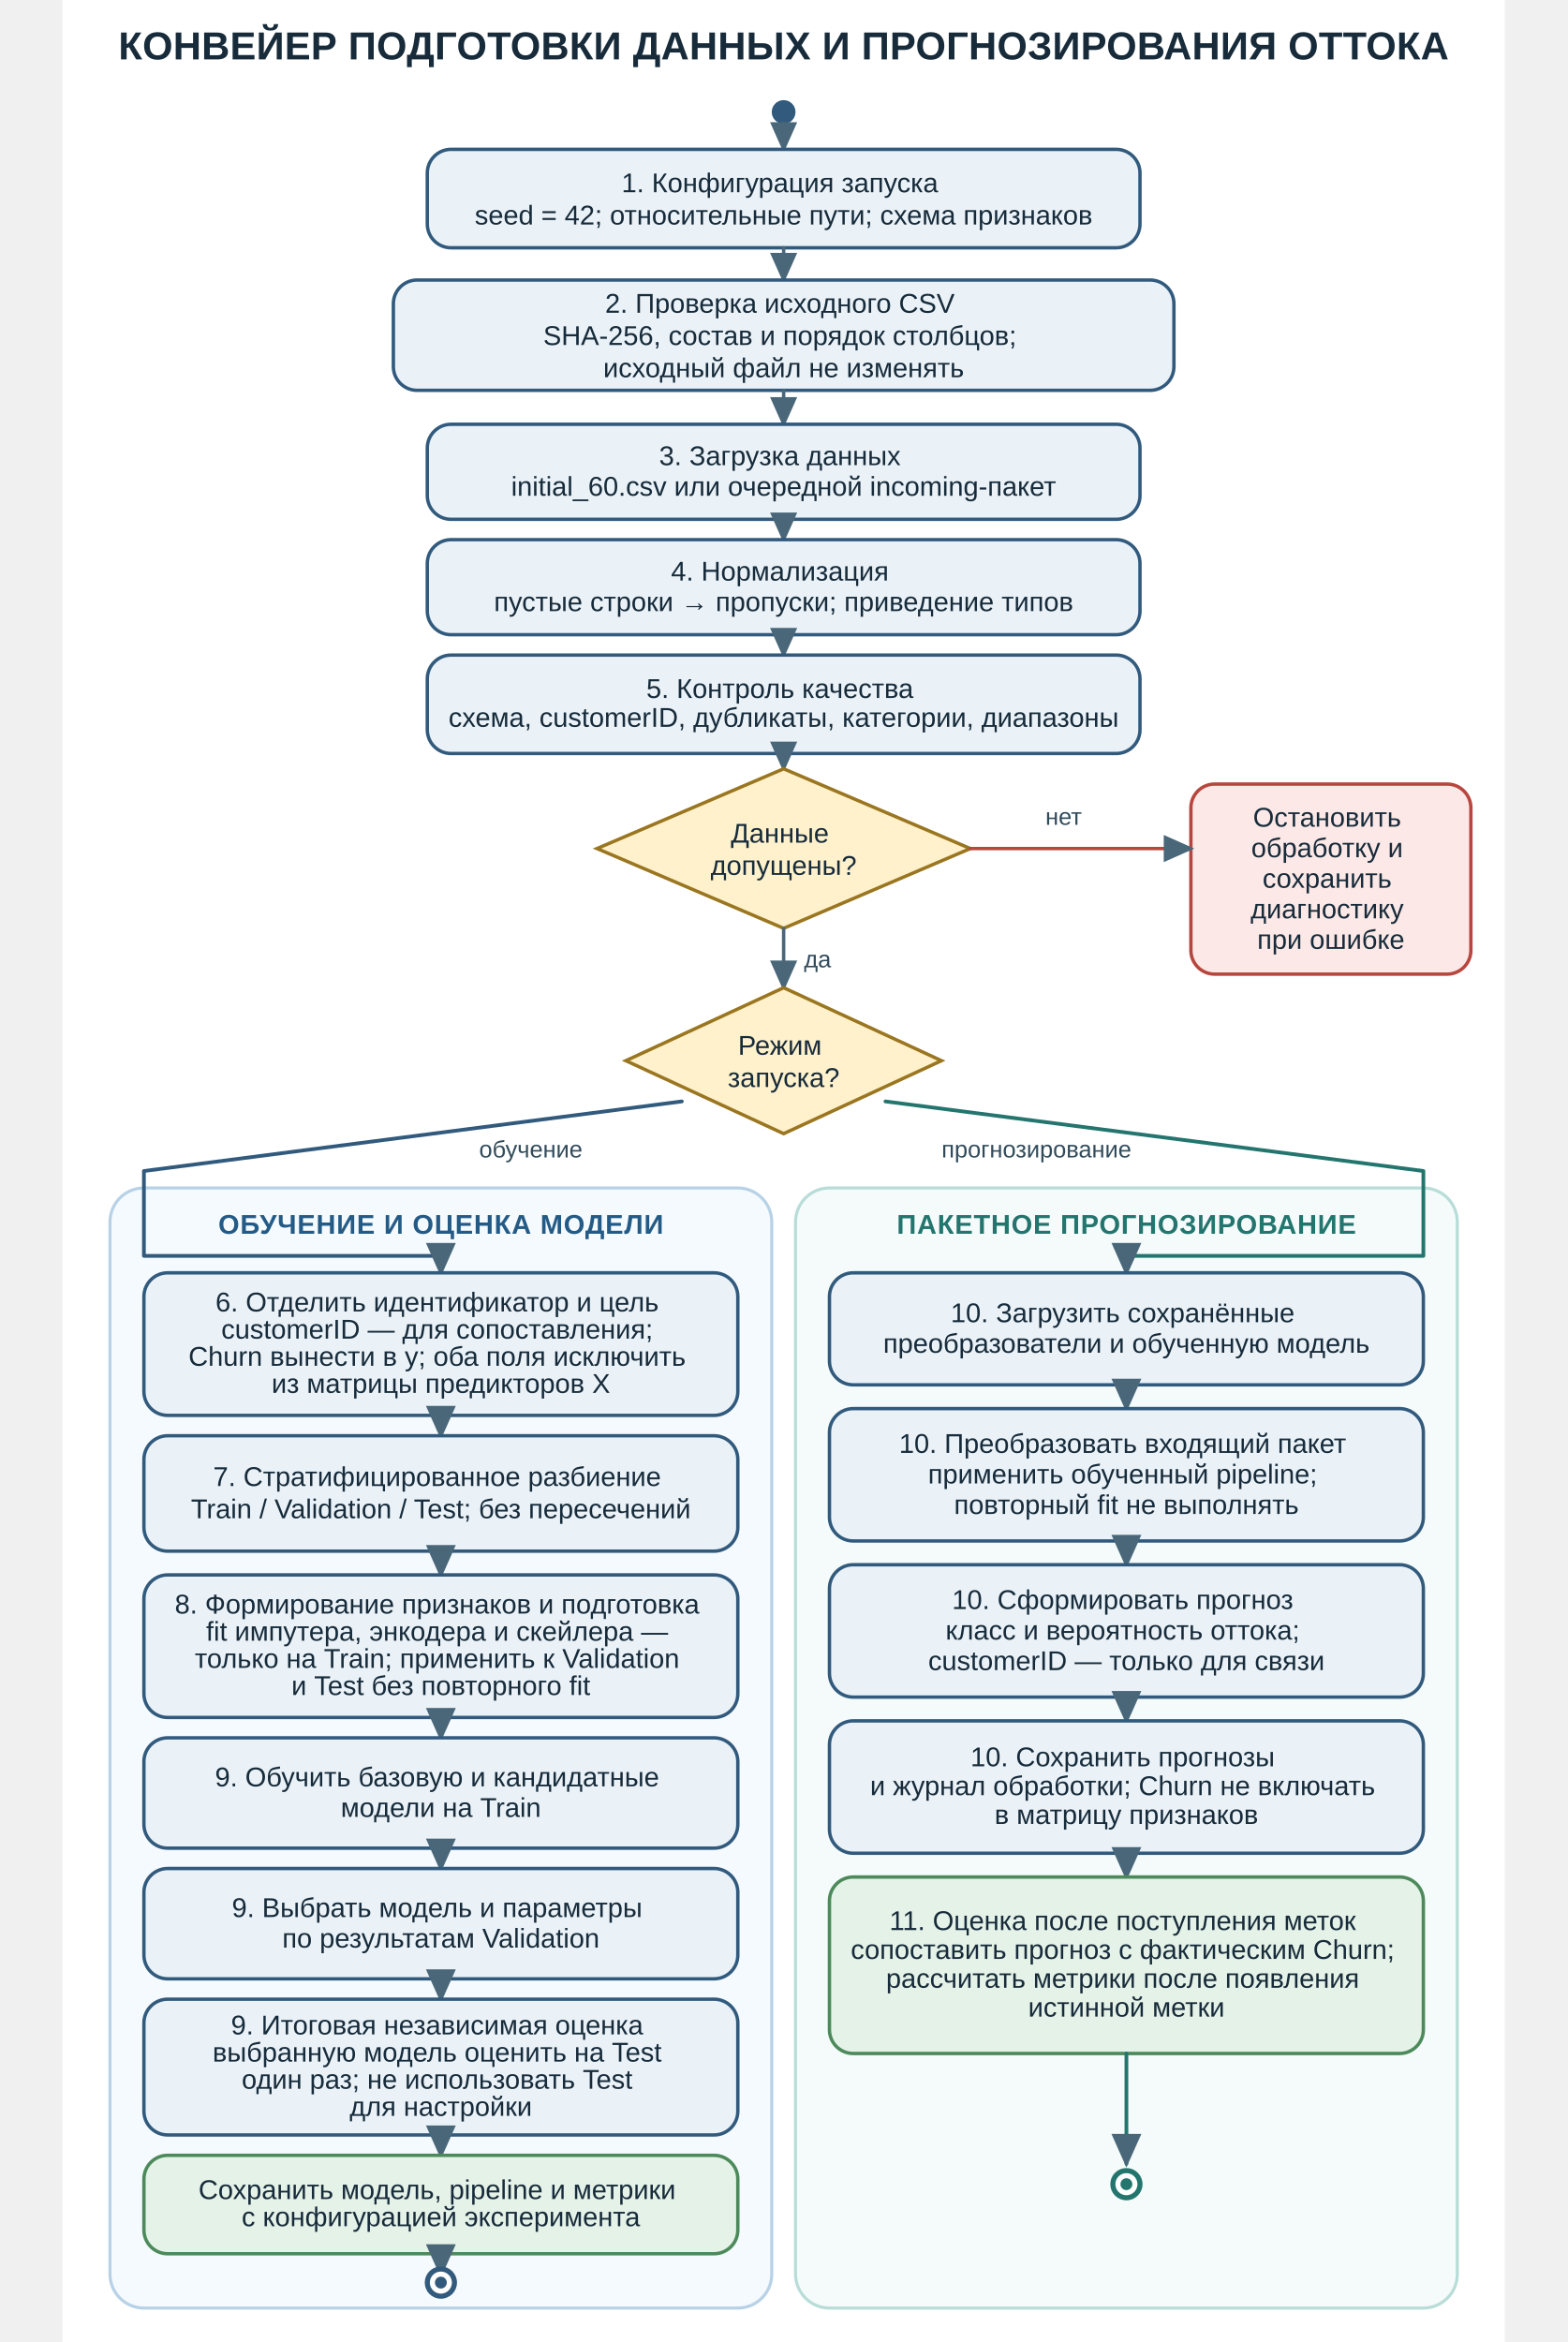
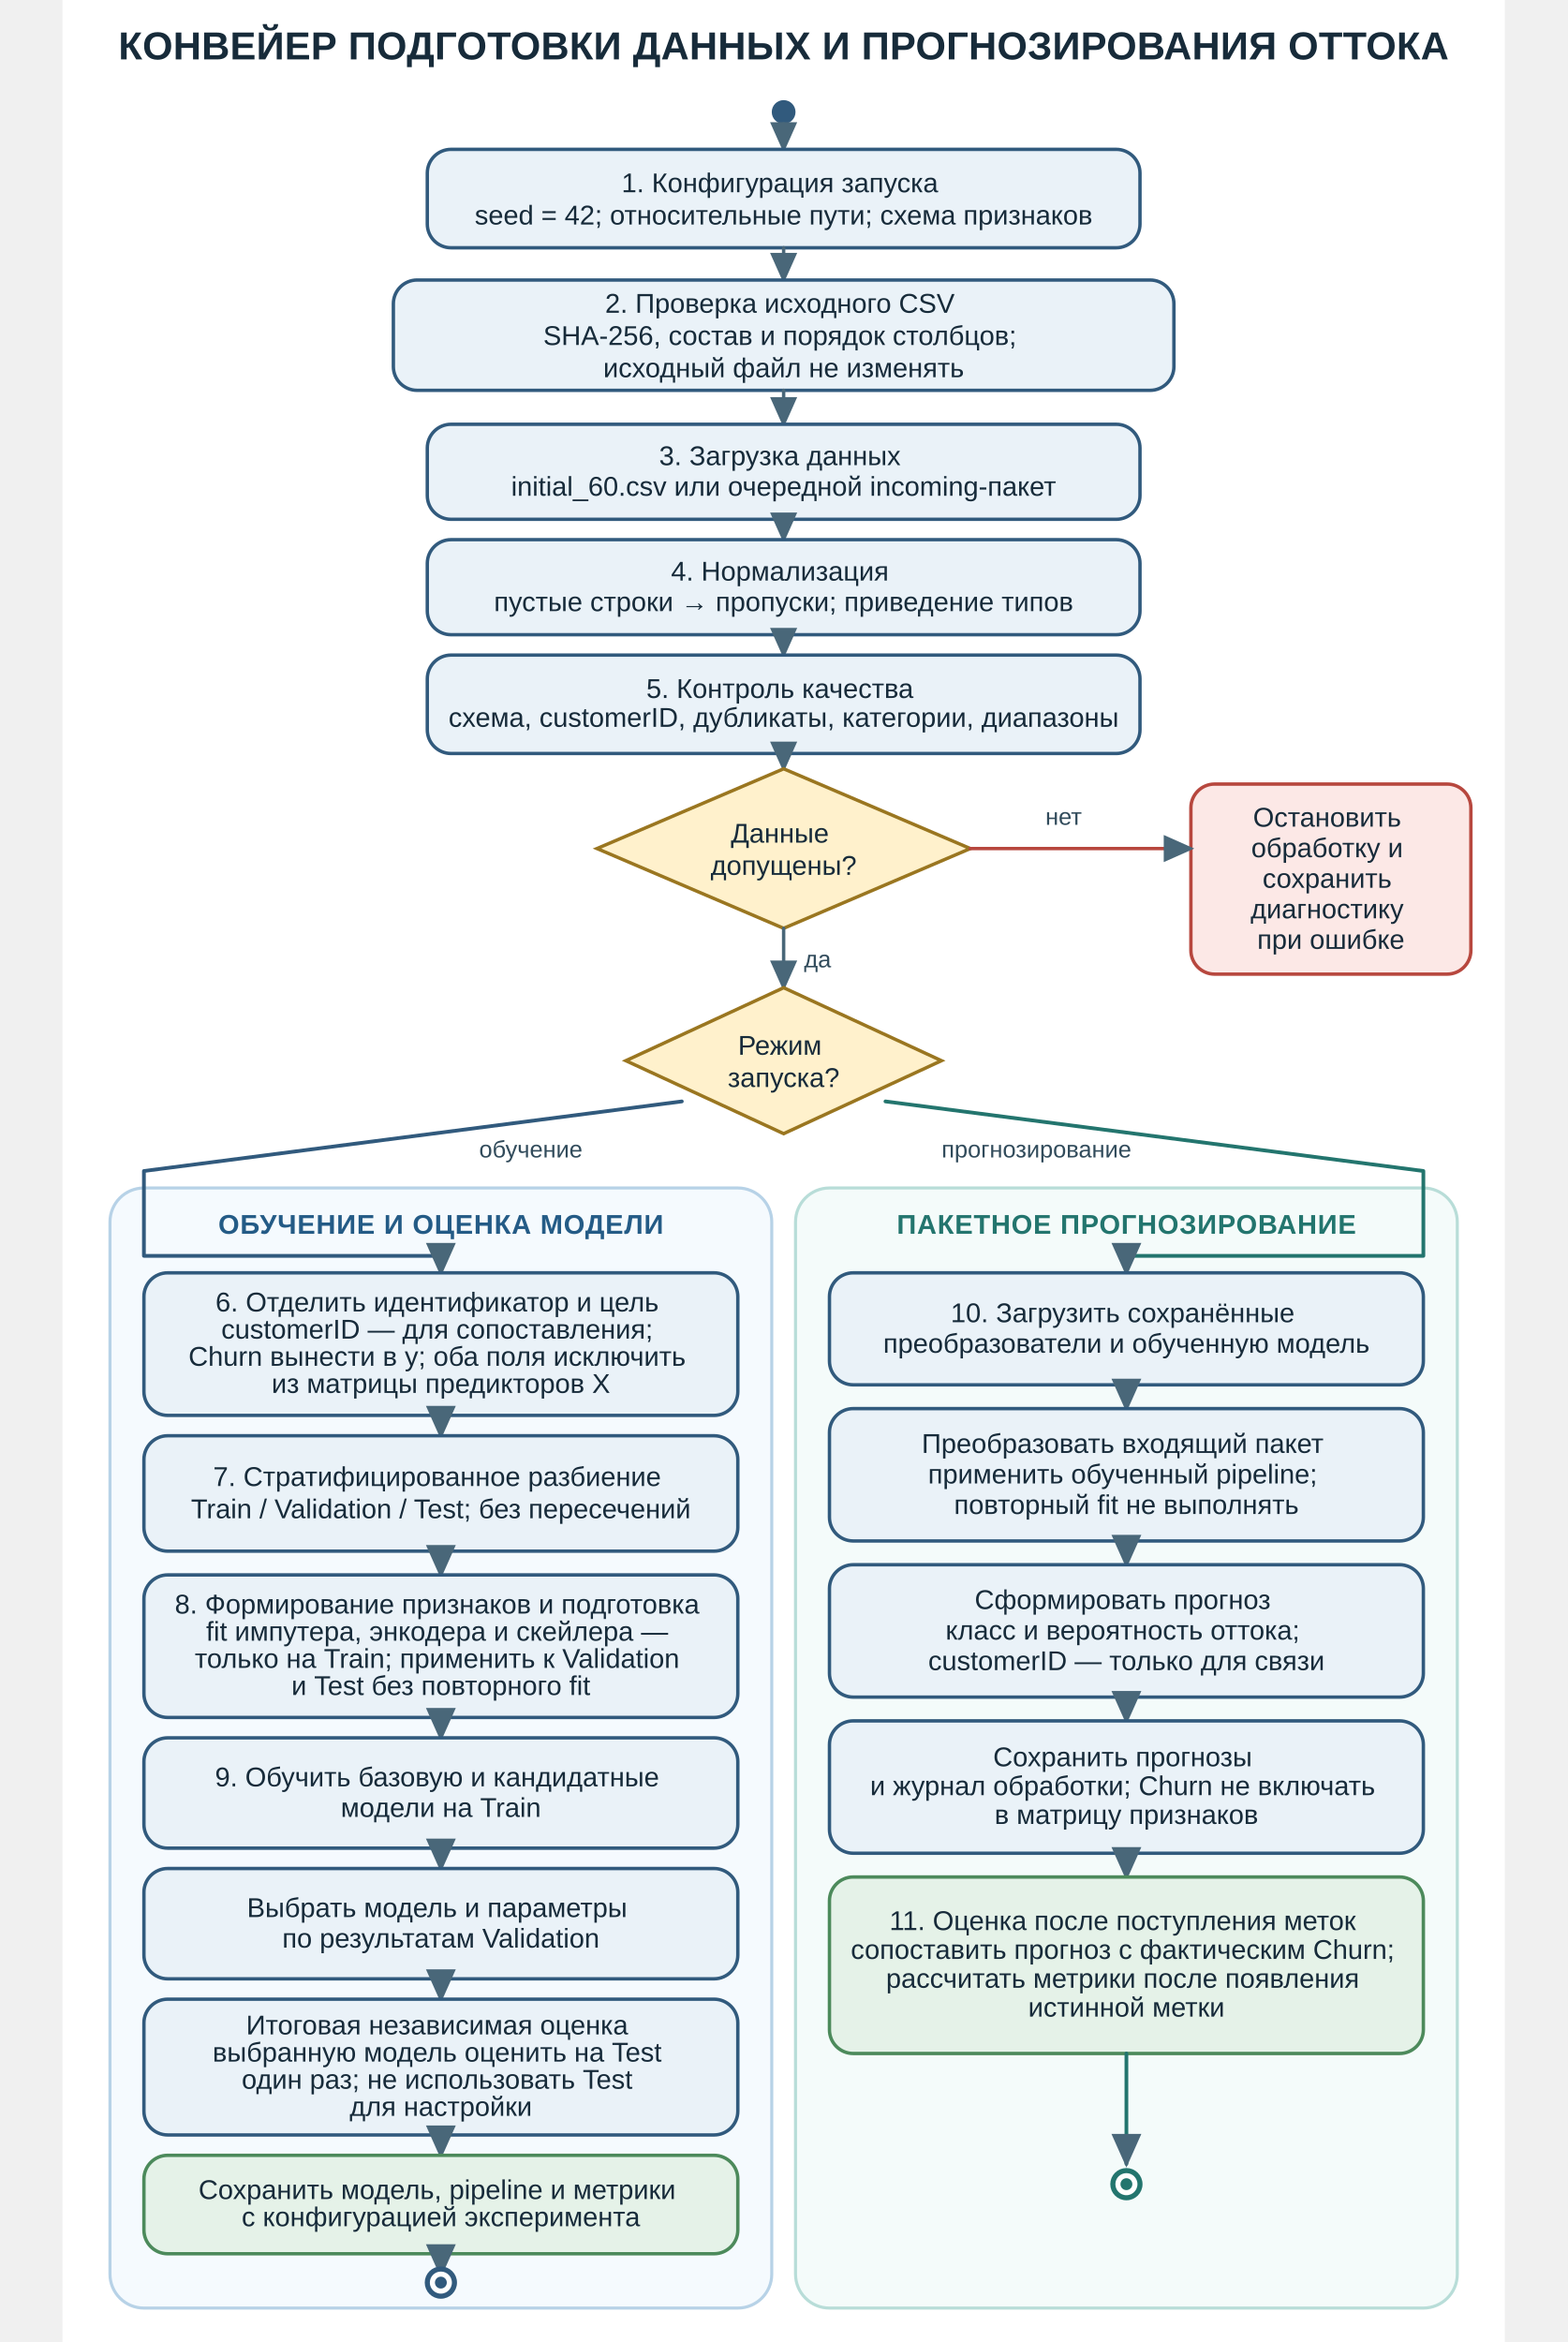
<svg xmlns="http://www.w3.org/2000/svg" width="850" height="1270" viewBox="0 0 850 1380">
  <defs>
    <marker id="arrow" markerWidth="9" markerHeight="8" refX="8" refY="4" orient="auto">
      <path d="M0,0 L9,4 L0,8 z" fill="#496779" />
    </marker>
    <marker id="arrow-train" markerWidth="9" markerHeight="8" refX="8" refY="4" orient="auto">
      <path d="M0,0 L9,4 L0,8 z" fill="#315A7D" />
    </marker>
    <marker id="arrow-predict" markerWidth="9" markerHeight="8" refX="8" refY="4" orient="auto">
      <path d="M0,0 L9,4 L0,8 z" fill="#23756E" />
    </marker>
    <style>
    .title{font:700 23px Arial,sans-serif;fill:#172B3A;text-anchor:middle;letter-spacing:.15px}
    .node-text{font:16px Arial,sans-serif;fill:#172B3A;text-anchor:middle}
    .edge-label{font:14px Arial,sans-serif;fill:#314B5B;text-anchor:middle}
    .panel-title{font:700 16px Arial,sans-serif;text-anchor:middle;letter-spacing:.45px}
    .process{fill:#EAF2F8;stroke:#315A7D;stroke-width:2}
    .decision{fill:#FFF1CC;stroke:#9A7620;stroke-width:2}
    .saved{fill:#E5F2E8;stroke:#4C8A5B;stroke-width:2}
    .error{fill:#FCE8E6;stroke:#B7473E;stroke-width:2}
    .edge{fill:none;stroke:#496779;stroke-width:2;stroke-linecap:round;stroke-linejoin:round}
    .train-edge{fill:none;stroke:#315A7D;stroke-width:2.2;stroke-linecap:round;stroke-linejoin:round}
    .predict-edge{fill:none;stroke:#23756E;stroke-width:2.2;stroke-linecap:round;stroke-linejoin:round}
    .error-edge{fill:none;stroke:#B7473E;stroke-width:2;stroke-linecap:round;stroke-linejoin:round}
  </style>
  </defs>
  <rect width="100%" height="100%" fill="#FFFFFF" />
  <text class="title" x="425" y="35">КОНВЕЙЕР ПОДГОТОВКИ ДАННЫХ И ПРОГНОЗИРОВАНИЯ ОТТОКА</text>
  <circle cx="425" cy="66" r="7" fill="#315A7D" />
  <path class="edge" d="M425 73 V88" marker-end="url(#arrow)" />
  <rect class="process" x="215" y="88" width="420" height="58" rx="14" />
  <text class="node-text" x="425.0" y="113.28">
    <tspan x="425.0" dy="0">1. Конфигурация запуска</tspan>
    <tspan x="425.0" dy="19">seed = 42; относительные пути; схема признаков</tspan>
  </text>
  <path class="edge" d="M425 146 V165" marker-end="url(#arrow)" />
  <rect class="process" x="195" y="165" width="460" height="65" rx="14" />
  <text class="node-text" x="425.0" y="184.28">
    <tspan x="425.0" dy="0">2. Проверка исходного CSV</tspan>
    <tspan x="425.0" dy="19">SHA-256, состав и порядок столбцов;</tspan>
    <tspan x="425.0" dy="19">исходный файл не изменять</tspan>
  </text>
  <path class="edge" d="M425 230 V250" marker-end="url(#arrow)" />
  <rect class="process" x="215" y="250" width="420" height="56" rx="14" />
  <text class="node-text" x="425.0" y="274.1">
    <tspan x="425.0" dy="0">3. Загрузка данных</tspan>
    <tspan x="425.0" dy="18">initial_60.csv или очередной incoming-пакет</tspan>
  </text>
  <path class="edge" d="M425 306 V318" marker-end="url(#arrow)" />
  <rect class="process" x="215" y="318" width="420" height="56" rx="14" />
  <text class="node-text" x="425.0" y="342.1">
    <tspan x="425.0" dy="0">4. Нормализация</tspan>
    <tspan x="425.0" dy="18">пустые строки → пропуски; приведение типов</tspan>
  </text>
  <path class="edge" d="M425 374 V386" marker-end="url(#arrow)" />
  <rect class="process" x="215" y="386" width="420" height="58" rx="14" />
  <text class="node-text" x="425.0" y="411.26">
    <tspan x="425.0" dy="0">5. Контроль качества</tspan>
    <tspan x="425.0" dy="17">схема, customerID, дубликаты, категории, диапазоны</tspan>
  </text>
  <path class="edge" d="M425 444 V453" marker-end="url(#arrow)" />
  <polygon class="decision" points="425,453.0 535.0,500 425,547.0 315.0,500" />
  <text class="node-text" x="425" y="496.5">
    <tspan x="425" dy="0">Данные</tspan>
    <tspan x="425" dy="19">допущены?</tspan>
  </text>
  <path class="edge" d="M425 547 V582" marker-end="url(#arrow)" />
  <text class="edge-label" x="445" y="570">да</text>
  <polygon class="decision" points="425,582.0 518.0,625 425,668.0 332.0,625" />
  <text class="node-text" x="425" y="621.5">
    <tspan x="425" dy="0">Режим</tspan>
    <tspan x="425" dy="19">запуска?</tspan>
  </text>
  <rect class="error" x="665" y="462" width="165" height="112" rx="14" />
  <text class="node-text" x="747.5" y="487.1">
    <tspan x="747.5" dy="0">Остановить</tspan>
    <tspan x="747.5" dy="18">обработку и</tspan>
    <tspan x="747.5" dy="18">сохранить</tspan>
    <tspan x="747.5" dy="18">диагностику</tspan>
    <tspan x="747.5" dy="18">при ошибке</tspan>
  </text>
  <path class="error-edge" d="M535 500 H650" />
  <path class="error-edge" d="M650 500 H665" marker-end="url(#arrow)" />
  <text class="edge-label" x="590" y="486">нет</text>
  <rect x="28" y="700" width="390" height="660" rx="20" fill="#F5FAFE" stroke="#B7D2E7" stroke-width="1.8" />
  <rect x="432" y="700" width="390" height="660" rx="20" fill="#F4FBFA" stroke="#B8DDD8" stroke-width="1.8" />
  <text class="panel-title" x="223" y="727" fill="#245B86">ОБУЧЕНИЕ И ОЦЕНКА МОДЕЛИ</text>
  <text class="panel-title" x="627" y="727" fill="#23756E">ПАКЕТНОЕ ПРОГНОЗИРОВАНИЕ</text>
  <path class="train-edge" d="M365 649 L48 690 L48 740 L223 740" />
  <path class="predict-edge" d="M485 649 L802 690 L802 740 L627 740" />
  <path class="train-edge" d="M223 740 V750" marker-end="url(#arrow)" />
  <path class="predict-edge" d="M627 740 V750" marker-end="url(#arrow)" />
  <text class="edge-label" x="276" y="682">обучение</text>
  <text class="edge-label" x="574" y="682">прогнозирование</text>
  <rect class="process" x="48" y="750" width="350" height="84" rx="14" />
  <text class="node-text" x="223.0" y="772.76">
    <tspan x="223.0" dy="0">6. Отделить идентификатор и цель</tspan>
    <tspan x="223.0" dy="16">customerID — для сопоставления;</tspan>
    <tspan x="223.0" dy="16">Churn вынести в y; оба поля исключить</tspan>
    <tspan x="223.0" dy="16">из матрицы предикторов X</tspan>
  </text>
  <path class="train-edge" d="M223 834 V846" marker-end="url(#arrow)" />
  <rect class="process" x="48" y="846" width="350" height="68" rx="14" />
  <text class="node-text" x="223.0" y="875.6">
    <tspan x="223.0" dy="0">7. Стратифицированное разбиение</tspan>
    <tspan x="223.0" dy="19">Train / Validation / Test; без пересечений</tspan>
  </text>
  <path class="train-edge" d="M223 914 V928" marker-end="url(#arrow)" />
  <rect class="process" x="48" y="928" width="350" height="84" rx="14" />
  <text class="node-text" x="223.0" y="950.76">
    <tspan x="223.0" dy="0">8. Формирование признаков и подготовка</tspan>
    <tspan x="223.0" dy="16">fit импутера, энкодера и скейлера —</tspan>
    <tspan x="223.0" dy="16">только на Train; применить к Validation</tspan>
    <tspan x="223.0" dy="16">и Test без повторного fit</tspan>
  </text>
  <path class="train-edge" d="M223 1012 V1024" marker-end="url(#arrow)" />
  <rect class="process" x="48" y="1024" width="350" height="65" rx="14" />
  <text class="node-text" x="223.0" y="1052.6">
    <tspan x="223.0" dy="0">9. Обучить базовую и кандидатные</tspan>
    <tspan x="223.0" dy="18">модели на Train</tspan>
  </text>
  <path class="train-edge" d="M223 1089 V1101" marker-end="url(#arrow)" />
  <rect class="process" x="48" y="1101" width="350" height="65" rx="14" />
  <text class="node-text" x="223.0" y="1129.6">
-     <tspan x="223.0" dy="0">9. Выбрать модель и параметры</tspan>
+     <tspan x="223.0" dy="0">Выбрать модель и параметры</tspan>
    <tspan x="223.0" dy="18">по результатам Validation</tspan>
  </text>
  <path class="train-edge" d="M223 1166 V1178" marker-end="url(#arrow)" />
  <rect class="process" x="48" y="1178" width="350" height="80" rx="14" />
  <text class="node-text" x="223.0" y="1198.76">
-     <tspan x="223.0" dy="0">9. Итоговая независимая оценка</tspan>
+     <tspan x="223.0" dy="0">Итоговая независимая оценка</tspan>
    <tspan x="223.0" dy="16">выбранную модель оценить на Test</tspan>
    <tspan x="223.0" dy="16">один раз; не использовать Test</tspan>
    <tspan x="223.0" dy="16">для настройки</tspan>
  </text>
  <path class="train-edge" d="M223 1258 V1270" marker-end="url(#arrow)" />
  <rect class="saved" x="48" y="1270" width="350" height="58" rx="14" />
  <text class="node-text" x="223.0" y="1295.76">
    <tspan x="223.0" dy="0">Сохранить модель, pipeline и метрики</tspan>
    <tspan x="223.0" dy="16">с конфигурацией эксперимента</tspan>
  </text>
  <rect class="process" x="452" y="750" width="350" height="66" rx="14" />
  <text class="node-text" x="627.0" y="779.1">
    <tspan x="627.0" dy="0">10. Загрузить сохранённые</tspan>
    <tspan x="627.0" dy="18">преобразователи и обученную модель</tspan>
  </text>
  <path class="predict-edge" d="M627 816 V830" marker-end="url(#arrow)" />
  <rect class="process" x="452" y="830" width="350" height="78" rx="14" />
  <text class="node-text" x="627.0" y="856.1">
-     <tspan x="627.0" dy="0">10. Преобразовать входящий пакет</tspan>
+     <tspan x="627.0" dy="0">Преобразовать входящий пакет</tspan>
    <tspan x="627.0" dy="18">применить обученный pipeline;</tspan>
    <tspan x="627.0" dy="18">повторный fit не выполнять</tspan>
  </text>
  <path class="predict-edge" d="M627 908 V922" marker-end="url(#arrow)" />
  <rect class="process" x="452" y="922" width="350" height="78" rx="14" />
  <text class="node-text" x="627.0" y="948.1">
-     <tspan x="627.0" dy="0">10. Сформировать прогноз</tspan>
+     <tspan x="627.0" dy="0">Сформировать прогноз</tspan>
    <tspan x="627.0" dy="18">класс и вероятность оттока;</tspan>
    <tspan x="627.0" dy="18">customerID — только для связи</tspan>
  </text>
  <path class="predict-edge" d="M627 1000 V1014" marker-end="url(#arrow)" />
  <rect class="process" x="452" y="1014" width="350" height="78" rx="14" />
  <text class="node-text" x="627.0" y="1040.76">
-     <tspan x="627.0" dy="0">10. Сохранить прогнозы</tspan>
+     <tspan x="627.0" dy="0">Сохранить прогнозы</tspan>
    <tspan x="627.0" dy="17">и журнал обработки; Churn не включать</tspan>
    <tspan x="627.0" dy="17">в матрицу признаков</tspan>
  </text>
  <path class="predict-edge" d="M627 1092 V1106" marker-end="url(#arrow)" />
  <rect class="saved" x="452" y="1106" width="350" height="104" rx="14" />
  <text class="node-text" x="627.0" y="1137.26">
    <tspan x="627.0" dy="0">11. Оценка после поступления меток</tspan>
    <tspan x="627.0" dy="17">сопоставить прогноз с фактическим Churn;</tspan>
    <tspan x="627.0" dy="17">рассчитать метрики после появления</tspan>
    <tspan x="627.0" dy="17">истинной метки</tspan>
  </text>
  <path class="train-edge" d="M223 1328 V1340" marker-end="url(#arrow)" />
  <circle cx="223" cy="1345" r="8" fill="#FFFFFF" stroke="#315A7D" stroke-width="3" />
  <circle cx="223" cy="1345" r="3.5" fill="#315A7D" />
  <path class="predict-edge" d="M627 1210 V1275" marker-end="url(#arrow)" />
  <circle cx="627" cy="1287" r="8" fill="#FFFFFF" stroke="#23756E" stroke-width="3" />
  <circle cx="627" cy="1287" r="3.5" fill="#23756E" />
</svg>
